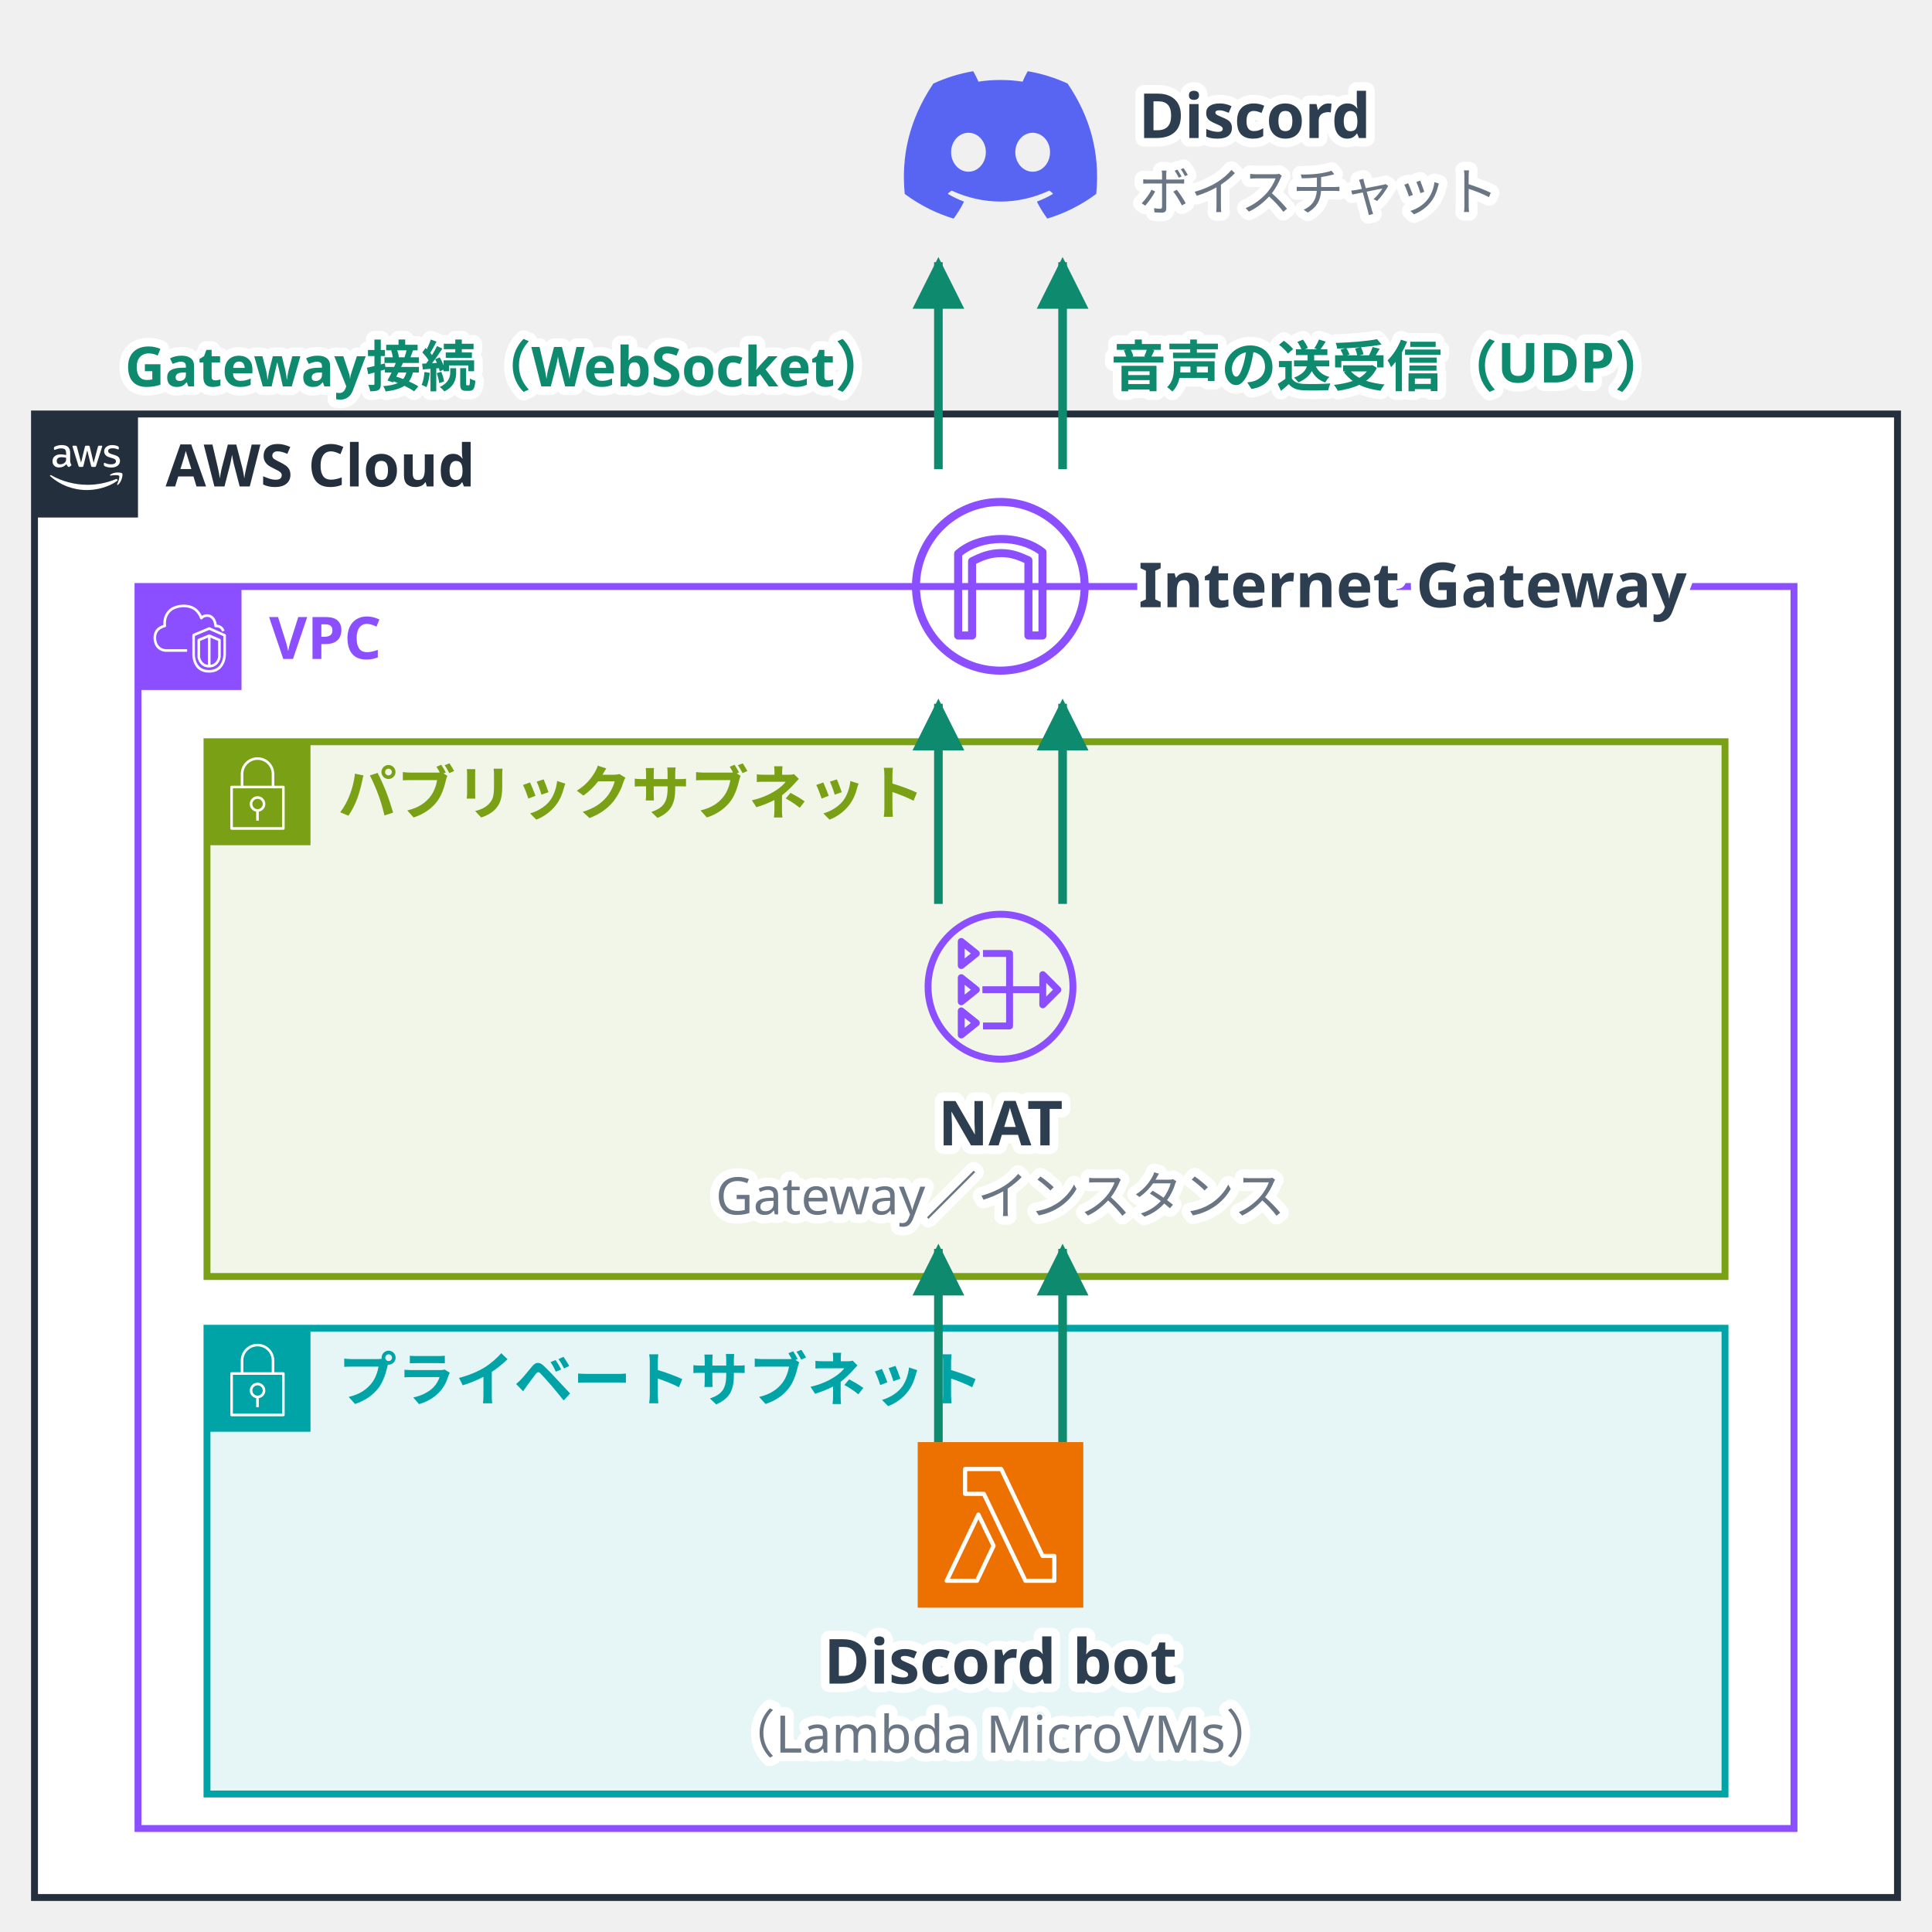
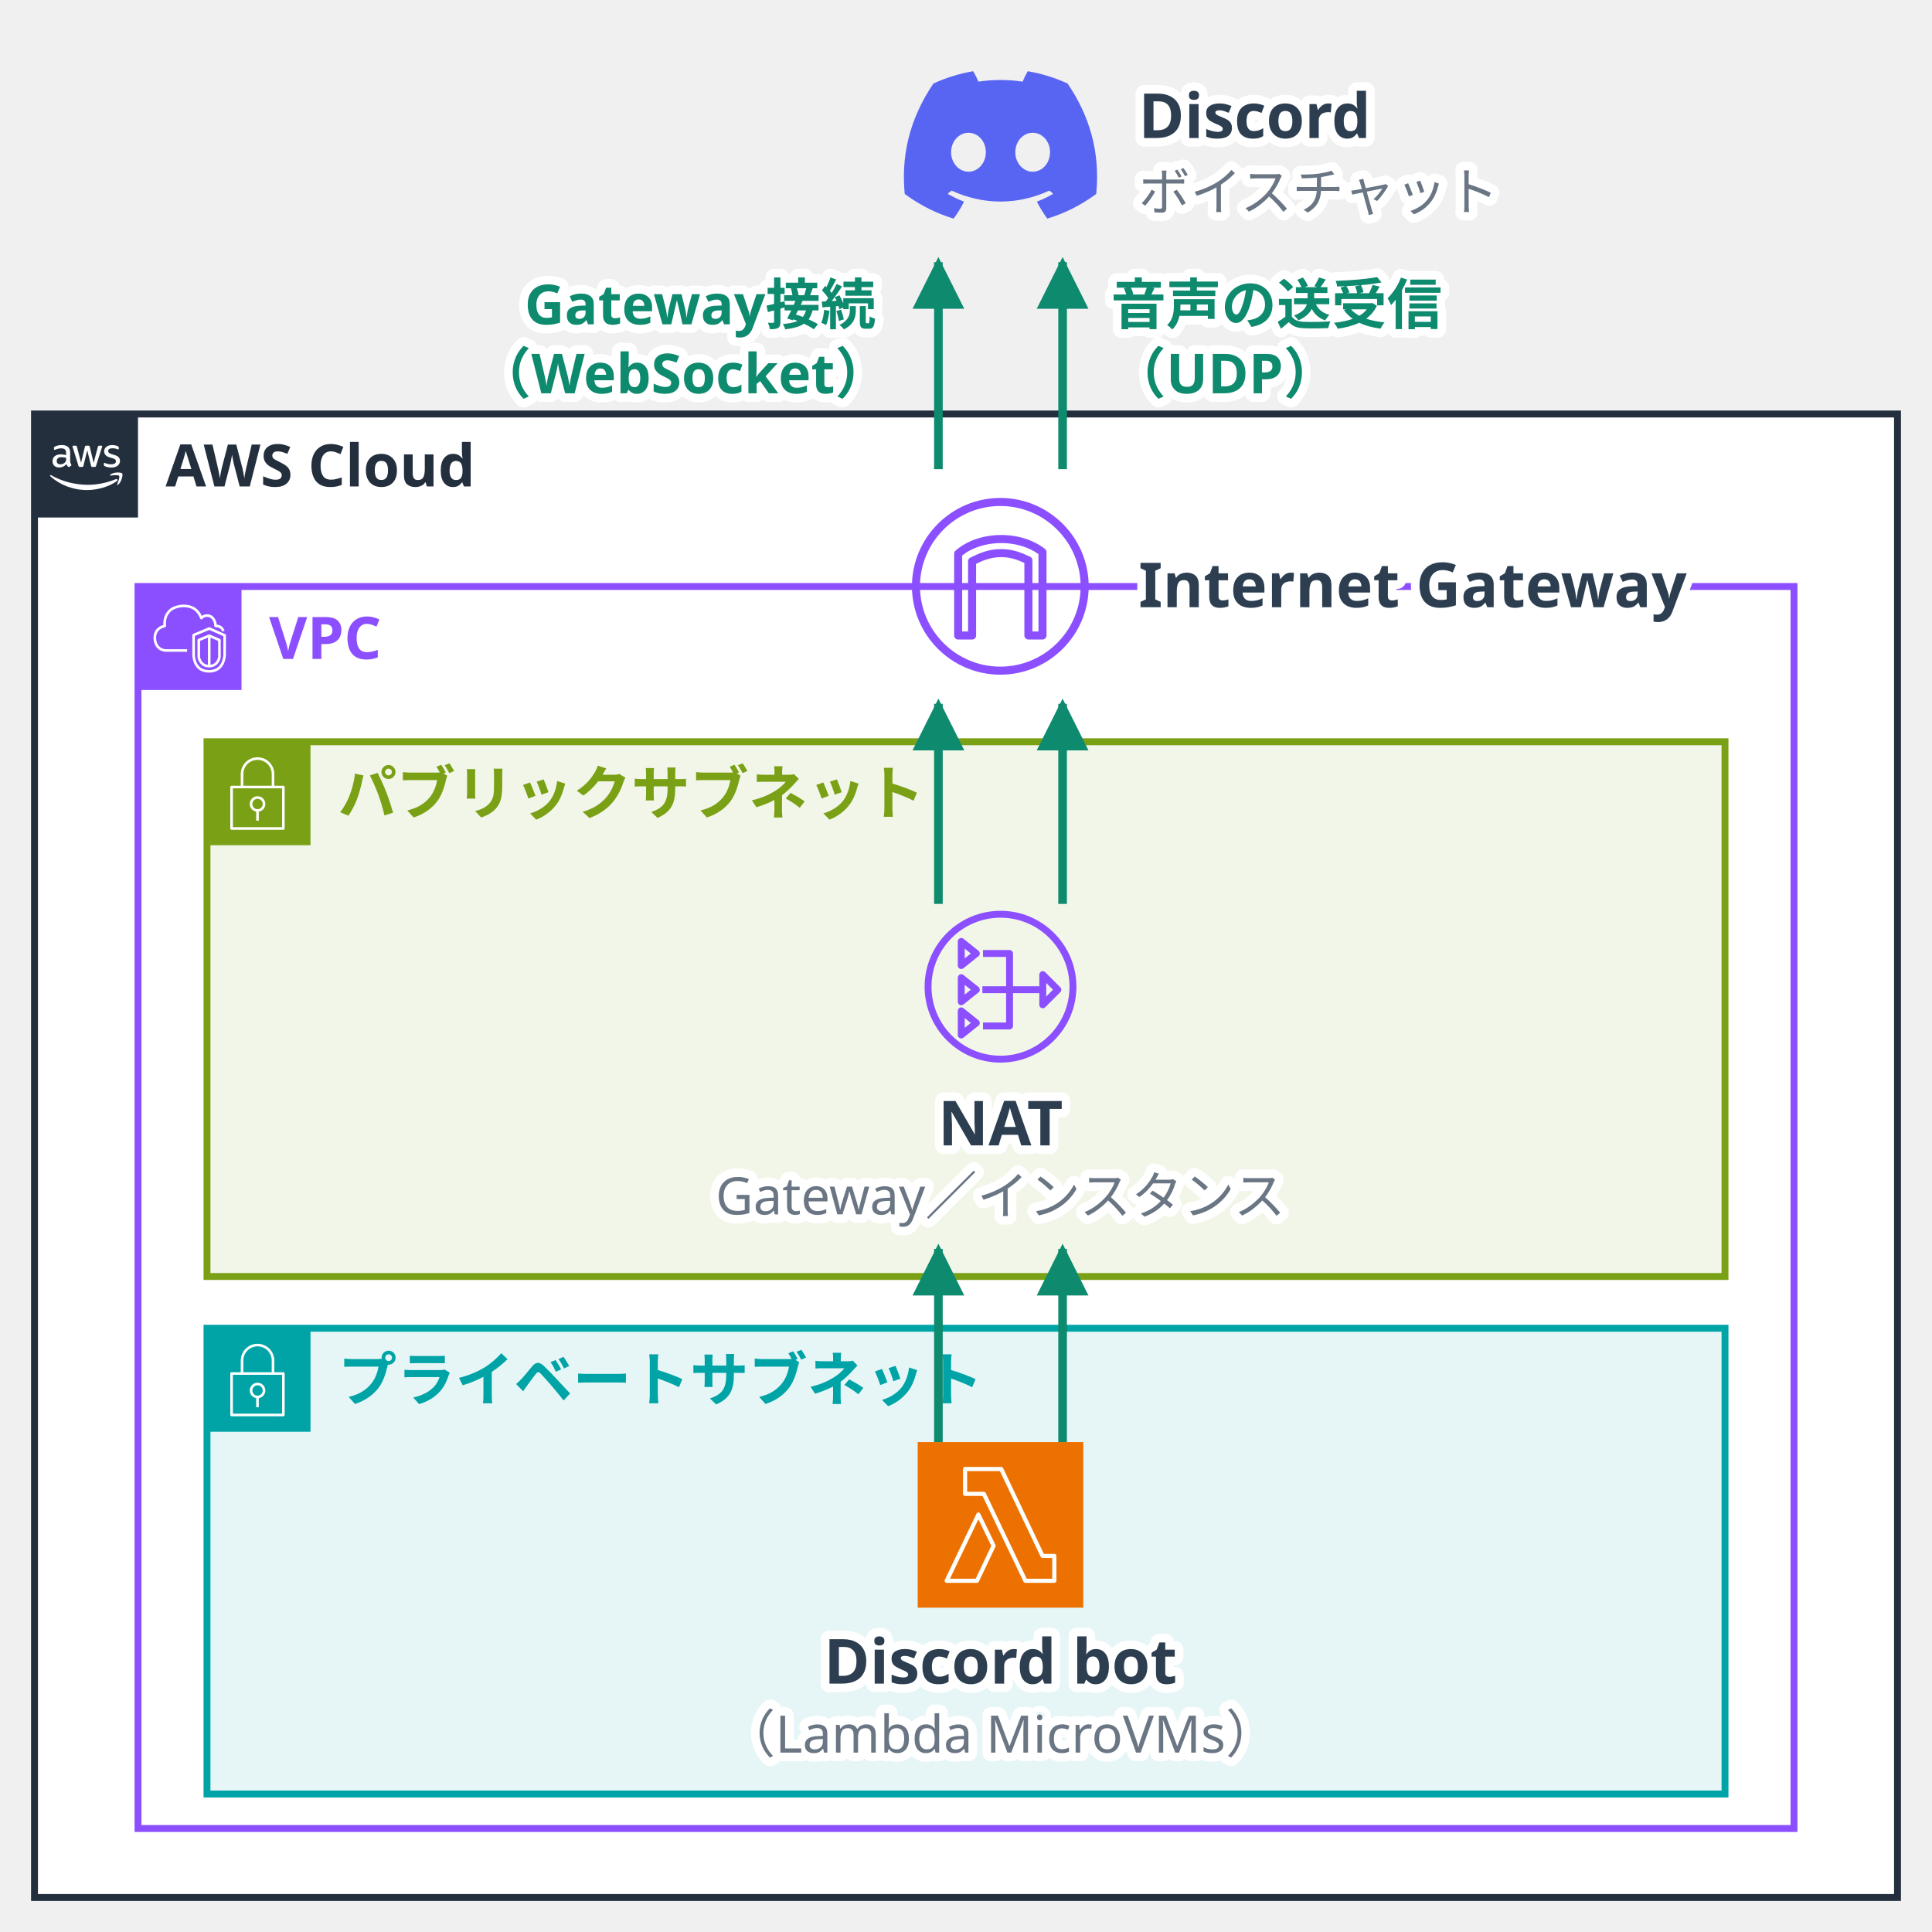
<svg xmlns="http://www.w3.org/2000/svg" viewBox="0 0 560 560" width="100%" font-family="'Noto Sans JP', 'Hiragino Sans', sans-serif">
  <defs>
    <marker id="m2c3e50" viewBox="0 0 10 10" refX="9" refY="5" markerWidth="6" markerHeight="6" orient="auto">
      <path d="M0,0 L10,5 L0,10 z" fill="#2c3e50" />
    </marker>
    <marker id="mDD344C" viewBox="0 0 10 10" refX="9" refY="5" markerWidth="6" markerHeight="6" orient="auto">
      <path d="M0,0 L10,5 L0,10 z" fill="#DD344C" />
    </marker>
    <marker id="m0E8A6E" viewBox="0 0 10 10" refX="9" refY="5" markerWidth="6" markerHeight="6" orient="auto">
      <path d="M0,0 L10,5 L0,10 z" fill="#0E8A6E" />
    </marker>
    <marker id="maab2bd" viewBox="0 0 10 10" refX="9" refY="5" markerWidth="6" markerHeight="6" orient="auto">
      <path d="M0,0 L10,5 L0,10 z" fill="#aab2bd" />
    </marker>
  </defs>
  <svg x="262" y="14" width="56" height="56" viewBox="0 0 24 24">
    <path d="M20.317 4.37a19.791 19.791 0 00-4.885-1.515.074.074 0 00-.079.037c-.211.375-.445.865-.608 1.25-1.845-.276-3.68-.276-5.487 0-.164-.393-.406-.874-.618-1.25a.077.077 0 00-.079-.037 19.736 19.736 0 00-4.885 1.515.07.07 0 00-.032.028C.533 9.046-.319 13.58.099 18.058a.082.082 0 00.031.056c2.053 1.508 4.041 2.423 5.993 3.029a.078.078 0 00.084-.028c.462-.63.873-1.295 1.226-1.994a.076.076 0 00-.042-.106c-.653-.248-1.274-.549-1.872-.892a.077.077 0 01-.008-.128c.126-.094.252-.192.372-.291a.074.074 0 01.078-.011c3.928 1.793 8.18 1.793 12.061 0a.074.074 0 01.079.009c.12.099.246.198.373.292a.077.077 0 01-.007.128 12.299 12.299 0 01-1.873.891.077.077 0 00-.041.107c.36.698.772 1.363 1.225 1.993a.076.076 0 00.084.029c1.961-.607 3.95-1.522 6.002-3.029a.077.077 0 00.031-.055c.5-5.177-.838-9.674-3.549-13.66a.061.061 0 00-.031-.029zM8.02 15.331c-1.183 0-2.157-1.086-2.157-2.419 0-1.333.956-2.419 2.157-2.419 1.211 0 2.176 1.095 2.157 2.419 0 1.333-.956 2.419-2.157 2.419zm7.975 0c-1.183 0-2.157-1.086-2.157-2.419 0-1.333.955-2.419 2.157-2.419 1.211 0 2.176 1.095 2.157 2.419 0 1.333-.946 2.419-2.157 2.419Z" fill="#5865F2" />
  </svg>
  <text x="330" y="40" font-size="18" font-weight="700" fill="#2c3e50" stroke="#ffffff" stroke-width="5" stroke-linejoin="round" paint-order="stroke">Discord</text>
  <text x="330" y="61" font-size="15" fill="#6b7684" stroke="#ffffff" stroke-width="5" stroke-linejoin="round" paint-order="stroke">ボイスチャット</text>
  <rect x="10" y="120" width="540" height="430" fill="#ffffff" stroke="#242F3E" stroke-width="2" />
  <svg x="10" y="120" width="30" height="30" viewBox="0 0 40 40">
    <g id="i22-Icon-Architecture-Group/32/AWS-Cloud-logo_32" stroke="none" stroke-width="1" fill="none" fill-rule="evenodd">
      <rect id="i22-Rectangle" fill="#242F3E" x="0" y="0" width="40" height="40" />
      <path d="M32.698,23.901 C33.059,24.37 32.298,26.3 31.957,27.164 C31.853,27.426 32.075,27.529 32.307,27.332 C33.82,26.048 34.212,23.357 33.901,22.969 C33.594,22.583 30.95,22.252 29.338,23.401 C29.089,23.578 29.132,23.822 29.407,23.79 C30.315,23.678 32.338,23.433 32.698,23.901 L32.698,23.901 Z M31.856,25.91 C32.374,25.532 31.93,24.969 31.402,25.19 C27.889,26.654 24.075,27.363 20.602,27.363 C15.459,27.363 10.475,25.974 6.446,23.668 C6.094,23.466 5.833,23.823 6.127,24.082 C9.86,27.398 14.796,29.391 20.274,29.391 C24.184,29.391 28.725,28.183 31.856,25.91 L31.856,25.91 Z M29.712,20.695 C29.214,20.695 28.727,20.642 28.253,20.534 C27.777,20.425 27.413,20.302 27.16,20.161 C27.005,20.077 26.908,19.989 26.869,19.903 C26.831,19.815 26.811,19.729 26.811,19.643 L26.811,19.174 C26.811,18.98 26.884,18.881 27.027,18.881 C27.082,18.881 27.14,18.894 27.2,18.914 C27.261,18.937 27.341,18.969 27.441,19.012 C27.761,19.153 28.108,19.26 28.485,19.336 C28.861,19.411 29.236,19.449 29.611,19.449 C30.208,19.449 30.669,19.347 30.995,19.141 C31.322,18.937 31.484,18.646 31.484,18.268 C31.484,18.008 31.399,17.793 31.227,17.619 C31.056,17.445 30.738,17.286 30.275,17.134 L28.9,16.713 C28.203,16.497 27.698,16.184 27.383,15.775 C27.068,15.363 26.911,14.916 26.911,14.428 C26.911,14.041 26.996,13.699 27.169,13.401 C27.339,13.104 27.564,12.851 27.845,12.64 C28.13,12.43 28.459,12.272 28.834,12.162 C29.208,12.055 29.606,12 30.026,12 C30.236,12 30.449,12.014 30.666,12.041 C30.881,12.067 31.085,12.103 31.278,12.146 C31.471,12.191 31.651,12.239 31.816,12.292 C31.982,12.347 32.114,12.401 32.215,12.454 C32.346,12.529 32.439,12.605 32.496,12.681 C32.551,12.756 32.579,12.858 32.579,12.989 L32.579,13.425 C32.579,13.62 32.507,13.716 32.362,13.716 C32.285,13.716 32.165,13.68 31.998,13.604 C31.458,13.365 30.848,13.248 30.177,13.248 C29.635,13.248 29.214,13.334 28.916,13.506 C28.617,13.68 28.468,13.955 28.468,14.333 C28.468,14.591 28.562,14.81 28.751,14.988 C28.939,15.166 29.286,15.336 29.795,15.499 L31.137,15.921 C31.822,16.135 32.311,16.433 32.603,16.809 C32.897,17.188 33.044,17.619 33.044,18.104 C33.044,18.505 32.961,18.864 32.794,19.182 C32.628,19.501 32.399,19.772 32.105,19.999 C31.813,20.226 31.463,20.398 31.054,20.517 C30.644,20.637 30.197,20.695 29.712,20.695 L29.712,20.695 Z M17.547,20.451 C17.381,20.451 17.26,20.424 17.182,20.364 C17.104,20.303 17.038,20.183 16.983,19.999 L14.761,12.842 C14.708,12.658 14.679,12.535 14.679,12.471 C14.679,12.32 14.757,12.244 14.912,12.244 L15.839,12.244 C16.016,12.244 16.14,12.274 16.213,12.334 C16.284,12.392 16.347,12.512 16.402,12.698 L17.993,18.818 L19.47,12.698 C19.514,12.512 19.574,12.392 19.651,12.334 C19.728,12.274 19.855,12.244 20.031,12.244 L20.796,12.244 C20.971,12.244 21.098,12.274 21.176,12.334 C21.253,12.392 21.314,12.512 21.358,12.698 L22.851,18.899 L24.491,12.698 C24.546,12.512 24.609,12.392 24.681,12.334 C24.754,12.274 24.877,12.244 25.054,12.244 L25.932,12.244 C26.088,12.244 26.165,12.32 26.165,12.471 C26.165,12.512 26.158,12.562 26.149,12.615 C26.136,12.671 26.116,12.746 26.081,12.842 L23.795,19.999 C23.74,20.183 23.673,20.303 23.595,20.364 C23.518,20.424 23.396,20.451 23.231,20.451 L22.418,20.451 C22.242,20.451 22.115,20.421 22.038,20.357 C21.961,20.292 21.9,20.166 21.856,19.984 L20.38,14.024 L18.923,19.984 C18.879,20.166 18.817,20.292 18.74,20.357 C18.662,20.421 18.536,20.451 18.359,20.451 L17.547,20.451 Z M9.939,19.449 C10.25,19.449 10.575,19.392 10.918,19.279 C11.26,19.165 11.558,18.969 11.812,18.687 C11.968,18.515 12.074,18.318 12.136,18.096 C12.196,17.876 12.225,17.609 12.225,17.295 L12.225,16.907 C11.951,16.842 11.661,16.791 11.356,16.753 C11.052,16.716 10.757,16.696 10.469,16.696 C9.84,16.696 9.369,16.82 9.061,17.069 C8.752,17.317 8.596,17.672 8.596,18.139 C8.596,18.57 8.713,18.895 8.945,19.117 C9.177,19.339 9.509,19.449 9.939,19.449 L9.939,19.449 Z M13.785,18.041 C13.785,18.386 13.82,18.66 13.892,18.866 C13.965,19.072 14.067,19.294 14.199,19.53 C14.243,19.606 14.265,19.676 14.265,19.739 C14.265,19.838 14.204,19.93 14.083,20.015 L13.486,20.405 C13.398,20.458 13.315,20.486 13.238,20.486 C13.137,20.486 13.044,20.443 12.956,20.357 C12.822,20.226 12.71,20.084 12.617,19.927 C12.521,19.771 12.425,19.588 12.326,19.383 C11.585,20.236 10.658,20.663 9.542,20.663 C8.746,20.663 8.116,20.443 7.651,19.999 C7.188,19.557 6.956,18.963 6.956,18.219 C6.956,17.432 7.243,16.796 7.819,16.316 C8.392,15.836 9.167,15.595 10.138,15.595 C10.459,15.595 10.793,15.62 11.141,15.668 C11.488,15.716 11.851,15.785 12.225,15.871 L12.225,15.192 C12.225,14.49 12.078,13.996 11.779,13.709 C11.481,13.423 10.968,13.281 10.239,13.281 C9.906,13.281 9.566,13.32 9.218,13.401 C8.871,13.482 8.53,13.587 8.199,13.716 C8.044,13.781 7.933,13.822 7.868,13.838 C7.802,13.854 7.752,13.862 7.719,13.862 C7.587,13.862 7.519,13.766 7.519,13.57 L7.519,13.118 C7.519,12.966 7.543,12.858 7.587,12.795 C7.631,12.729 7.719,12.664 7.852,12.6 C8.183,12.437 8.581,12.297 9.044,12.179 C9.509,12.06 10,12 10.52,12 C11.646,12 12.472,12.253 12.997,12.753 C13.521,13.255 13.785,14.013 13.785,15.028 L13.785,18.041 Z" id="i22-Fill-1" fill="#FFFFFF" />
    </g>
  </svg>
  <text x="48" y="141" font-size="17" font-weight="700" fill="#242F3E">AWS Cloud</text>
  <rect x="40" y="170" width="480" height="360" fill="#ffffff" stroke="#8C4FFF" stroke-width="2" />
  <svg x="40" y="170" width="30" height="30" viewBox="0 0 40 40">
    <g id="i23-Icon-Architecture-Group/32/Virtual-private-cloud-VPC_32" stroke="none" stroke-width="1" fill="none" fill-rule="evenodd">
      <rect id="i23-Rectangle" fill="#8C4FFF" x="0" y="0" width="40" height="40" />
      <path d="M30.971,21.029 L28.027,19.766 L28.027,30.255 C30.572,29.903 30.959,27.287 30.975,27.168 L30.971,21.029 Z M27.027,30.269 L27.027,19.759 L23.992,21.032 L23.992,27.233 C24.005,27.287 24.437,30 27.027,30.269 L27.027,30.269 Z M27.333,18.547 C27.457,18.494 27.599,18.495 27.724,18.548 L31.668,20.24 C31.852,20.319 31.971,20.499 31.971,20.699 L31.971,27.233 C31.788,28.68 30.614,31.296 27.444,31.296 C24.369,31.296 23.19,28.684 22.996,27.302 L22.992,20.699 C22.992,20.498 23.113,20.316 23.298,20.238 L27.333,18.547 Z M32.983,19.184 L27.522,16.778 L21.992,19.105 L21.992,26.233 C21.991,26.275 21.938,29.101 23.649,30.856 C24.566,31.797 25.843,32.275 27.444,32.275 C29.046,32.275 30.331,31.796 31.263,30.853 C32.998,29.095 32.983,26.268 32.983,26.24 L32.983,19.184 Z M31.98,31.55 C30.853,32.694 29.326,33.275 27.444,33.275 C25.56,33.275 24.04,32.694 22.927,31.548 C20.922,29.485 20.988,26.351 20.992,26.219 L20.992,18.773 C20.992,18.572 21.112,18.39 21.297,18.312 L27.332,15.772 C27.459,15.72 27.603,15.719 27.728,15.776 L33.684,18.401 C33.866,18.481 33.983,18.66 33.983,18.858 L33.983,26.233 C33.985,26.358 34.01,29.488 31.98,31.55 L31.98,31.55 Z M10.992,24.236 L18.992,24.236 L18.992,25.236 L10.992,25.236 C8.181,25.236 6.181,23.22 6.013,20.22 C6.001,20.109 6,19.975 6,19.841 C6,17.332 7.318,15.618 9.817,14.862 C9.798,14.635 9.785,14.396 9.785,14.215 C9.785,11.299 11.362,8.77 13.802,7.77 C17.1,6.422 20.844,6.876 22.908,8.874 C23.653,9.598 24.232,10.416 24.668,11.359 C25.277,10.909 26.068,10.698 27.017,10.745 C28.797,10.835 30.166,12.458 30.45,14.752 C31.948,14.876 32.935,15.635 33.46,17.06 L32.523,17.406 C32.095,16.249 31.315,15.733 29.992,15.733 C29.727,15.733 29.508,15.527 29.492,15.263 C29.354,12.925 28.086,11.8 26.966,11.744 C26.021,11.691 25.321,11.963 24.887,12.535 C24.776,12.68 24.602,12.752 24.414,12.728 C24.234,12.7 24.082,12.577 24.019,12.405 C23.615,11.302 23.024,10.382 22.212,9.591 C20.424,7.861 17.122,7.492 14.181,8.696 C12.118,9.541 10.785,11.707 10.785,14.215 C10.785,14.488 10.82,14.911 10.851,15.174 C10.881,15.425 10.72,15.658 10.475,15.718 C8.169,16.29 7,17.677 7,19.841 C7,19.942 6.999,20.042 7.009,20.143 C7.15,22.638 8.712,24.236 10.992,24.236 L10.992,24.236 Z" id="i23-Fill-1" fill="#FFFFFF" />
    </g>
  </svg>
  <text x="78" y="191" font-size="17" font-weight="700" fill="#8C4FFF">VPC</text>
  <rect x="60" y="215" width="440" height="155" fill="#F2F6E8" stroke="#7AA116" stroke-width="2" />
  <svg x="60" y="215" width="30" height="30" viewBox="0 0 40 40">
    <g id="i24-Icon-Architecture-Group/32/Public-subnet_32" stroke="none" stroke-width="1" fill="none" fill-rule="evenodd">
      <rect id="i24-Rectangle" fill="#7AA116" x="0" y="0" width="40" height="40" />
      <path d="M19.536,22.049 C20.642,22.049 21.542,22.948 21.542,24.054 C21.542,25.16 20.642,26.06 19.536,26.06 C18.43,26.06 17.53,25.16 17.53,24.054 C17.53,22.948 18.43,22.049 19.536,22.049 L19.536,22.049 Z M19.012,27.007 L19.012,30.501 L20.012,30.501 L20.012,27.012 C21.442,26.782 22.542,25.549 22.542,24.054 C22.542,22.397 21.193,21.049 19.536,21.049 C17.879,21.049 16.53,22.397 16.53,24.054 C16.53,25.532 17.604,26.757 19.012,27.007 L19.012,27.007 Z M10,33.014 L29.012,33.014 L29.012,18 L10,18 L10,33.014 Z M14.046,12.484 C14.046,9.46 16.506,7 19.529,7 C22.553,7 25.012,9.46 25.012,12.484 L25.012,17 L14.046,17 L14.046,12.484 Z M29.512,17 L26.012,17 L26.012,12.484 C26.012,8.908 23.103,6 19.529,6 C15.954,6 13.046,8.908 13.046,12.484 L13.046,17 L9.5,17 C9.223,17 9,17.224 9,17.5 L9,33.514 C9,33.79 9.223,34.014 9.5,34.014 L29.512,34.014 C29.788,34.014 30.012,33.79 30.012,33.514 L30.012,17.5 C30.012,17.224 29.788,17 29.512,17 L29.512,17 Z" id="i24-Fill-1" fill="#FFFFFF" />
    </g>
  </svg>
  <text x="98" y="236" font-size="17" font-weight="700" fill="#7AA116">パブリックサブネット</text>
  <rect x="60" y="385" width="440" height="135" fill="#E6F6F7" stroke="#00A4A6" stroke-width="2" />
  <svg x="60" y="385" width="30" height="30" viewBox="0 0 40 40">
    <g id="i25-Icon-Architecture-Group/32/Private-subnet_32" stroke="none" stroke-width="1" fill="none" fill-rule="evenodd">
      <rect id="i25-Rectangle" fill="#00A4A6" x="0" y="0" width="40" height="40" />
      <path d="M19.536,22.049 C20.642,22.049 21.542,22.948 21.542,24.054 C21.542,25.16 20.642,26.06 19.536,26.06 C18.43,26.06 17.53,25.16 17.53,24.054 C17.53,22.948 18.43,22.049 19.536,22.049 L19.536,22.049 Z M19.012,27.007 L19.012,30.501 L20.012,30.501 L20.012,27.012 C21.442,26.782 22.542,25.549 22.542,24.054 C22.542,22.397 21.193,21.049 19.536,21.049 C17.879,21.049 16.53,22.397 16.53,24.054 C16.53,25.532 17.604,26.757 19.012,27.007 L19.012,27.007 Z M10,33.014 L29.012,33.014 L29.012,18 L10,18 L10,33.014 Z M14.046,12.484 C14.046,9.46 16.506,7 19.529,7 C22.553,7 25.012,9.46 25.012,12.484 L25.012,17 L14.046,17 L14.046,12.484 Z M29.512,17 L26.012,17 L26.012,12.484 C26.012,8.908 23.103,6 19.529,6 C15.954,6 13.046,8.908 13.046,12.484 L13.046,17 L9.5,17 C9.223,17 9,17.224 9,17.5 L9,33.514 C9,33.79 9.223,34.014 9.5,34.014 L29.512,34.014 C29.788,34.014 30.012,33.79 30.012,33.514 L30.012,17.5 C30.012,17.224 29.788,17 29.512,17 L29.512,17 Z" id="i25-Fill-1" fill="#FFFFFF" />
    </g>
  </svg>
  <text x="98" y="406" font-size="17" font-weight="700" fill="#00A4A6">プライベートサブネット</text>
  <svg x="266.0" y="262" width="48" height="48" viewBox="0 0 48 48">
    <g id="i26-Icon-Resource/Networking-and-Content-Delivery/Res_Amazon-VPC_NAT-Gateway_48" stroke="none" stroke-width="1" fill="none" fill-rule="evenodd">
      <path d="M13.626,35.921 L13.626,33.083 L15.399,34.502 L13.626,35.921 Z M13.251,30.221 C12.95,29.98 12.537,29.933 12.191,30.101 C11.847,30.268 11.626,30.617 11.626,31.002 L11.626,38.002 C11.626,38.387 11.847,38.736 12.191,38.903 C12.331,38.97 12.479,39.002 12.626,39.002 C12.848,39.002 13.069,38.928 13.251,38.783 L17.625,35.283 C17.863,35.093 18,34.806 18,34.502 C18,34.198 17.863,33.911 17.625,33.721 L13.251,30.221 Z M37.252,26.837 L37.252,22.915 L39.212,24.876 L37.252,26.837 Z M41.334,24.169 L36.959,19.794 C36.672,19.508 36.245,19.422 35.868,19.577 C35.495,19.732 35.252,20.097 35.252,20.501 L35.252,23.876 L27.625,23.876 L27.625,14.376 C27.625,13.823 27.178,13.376 26.625,13.376 L18.931,13.376 L18.931,15.376 L25.625,15.376 L25.625,23.876 L18.75,23.876 L18.75,25.876 L25.625,25.876 L25.625,34.377 L18.931,34.377 L18.931,36.377 L26.625,36.377 C27.178,36.377 27.625,35.93 27.625,35.377 L27.625,25.876 L35.252,25.876 L35.252,29.252 C35.252,29.656 35.495,30.022 35.868,30.176 C35.992,30.228 36.123,30.252 36.252,30.252 C36.511,30.252 36.767,30.15 36.959,29.959 L41.334,25.583 C41.724,25.192 41.724,24.56 41.334,24.169 L41.334,24.169 Z M13.626,26.296 L13.626,23.457 L15.399,24.876 L13.626,26.296 Z M13.251,20.595 C12.95,20.354 12.537,20.308 12.191,20.475 C11.847,20.642 11.626,20.991 11.626,21.376 L11.626,28.377 C11.626,28.762 11.847,29.111 12.191,29.278 C12.331,29.345 12.479,29.377 12.626,29.377 C12.848,29.377 13.069,29.303 13.251,29.158 L17.625,25.657 C17.863,25.467 18,25.18 18,24.876 C18,24.572 17.863,24.285 17.625,24.095 L13.251,20.595 Z M13.626,15.795 L13.626,12.957 L15.399,14.376 L13.626,15.795 Z M13.251,10.095 C12.95,9.854 12.537,9.807 12.191,9.975 C11.847,10.142 11.626,10.491 11.626,10.876 L11.626,17.876 C11.626,18.261 11.847,18.61 12.191,18.777 C12.331,18.844 12.479,18.876 12.626,18.876 C12.848,18.876 13.069,18.802 13.251,18.657 L17.625,15.157 C17.863,14.967 18,14.68 18,14.376 C18,14.072 17.863,13.785 17.625,13.595 L13.251,10.095 Z M24,44.003 C12.973,44.003 3.999,35.03 3.999,24.001 C3.999,12.973 12.973,4 24,4 C35.029,4 44.002,12.973 44.002,24.001 C44.002,35.03 35.029,44.003 24,44.003 L24,44.003 Z M24,2 C11.868,2 2,11.869 2,24.001 C2,36.133 11.868,46.003 24,46.003 C36.133,46.003 46.002,36.133 46.002,24.001 C46.002,11.869 36.133,2 24,2 L24,2 Z" id="i26-AWS-Amazon-VPC_NAT-gateway_Resource-Icon_light-bg" fill="#8C4FFF" />
    </g>
  </svg>
  <text x="290" y="332" text-anchor="middle" font-size="18" font-weight="700" fill="#2c3e50" stroke="#ffffff" stroke-width="5" stroke-linejoin="round" paint-order="stroke">NAT</text>
  <text x="290" y="352" text-anchor="middle" font-size="15" fill="#6b7684" stroke="#ffffff" stroke-width="5" stroke-linejoin="round" paint-order="stroke">Gateway／インスタンス</text>
  <svg x="266.0" y="418" width="48" height="48" viewBox="0 0 80 80">
    <g id="i27-Icon-Architecture/64/Arch_AWS-Lambda_64" stroke="none" stroke-width="1" fill="none" fill-rule="evenodd">
      <g id="i27-Icon-Architecture-BG/64/Compute" fill="#ED7100">
        <rect id="i27-Rectangle" x="0" y="0" width="80" height="80" />
      </g>
      <path d="M28.008,66 L15.591,66 L29.324,37.296 L35.546,50.106 L28.008,66 Z M30.22,34.553 C30.051,34.208 29.7,33.989 29.318,33.989 L29.315,33.989 C28.929,33.99 28.578,34.211 28.412,34.558 L13.098,66.569 C12.95,66.879 12.971,67.243 13.155,67.534 C13.337,67.824 13.658,68 14.002,68 L28.642,68 C29.03,68 29.382,67.777 29.548,67.428 L37.564,50.528 C37.693,50.254 37.692,49.937 37.559,49.665 L30.22,34.553 Z M64.995,66 L52.659,66 L32.867,24.57 C32.701,24.222 32.349,24 31.962,24 L23.89,24 L23.899,14 L39.72,14 L59.42,55.429 C59.586,55.777 59.939,56 60.326,56 L64.995,56 L64.995,66 Z M65.998,54 L60.96,54 L41.259,12.571 C41.094,12.223 40.741,12 40.353,12 L22.898,12 C22.345,12 21.896,12.447 21.895,12.999 L21.884,24.999 C21.884,25.265 21.989,25.519 22.178,25.707 C22.365,25.895 22.62,26 22.887,26 L31.329,26 L51.122,67.43 C51.289,67.778 51.639,68 52.026,68 L65.998,68 C66.552,68 67,67.552 67,67 L67,55 C67,54.448 66.552,54 65.998,54 L65.998,54 Z" id="i27-AWS-Lambda_Icon_64_Squid" fill="#FFFFFF" />
    </g>
  </svg>
  <text x="290" y="488" text-anchor="middle" font-size="18" font-weight="700" fill="#2c3e50" stroke="#ffffff" stroke-width="5" stroke-linejoin="round" paint-order="stroke">Discord bot</text>
  <text x="290" y="508" text-anchor="middle" font-size="15" fill="#6b7684" stroke="#ffffff" stroke-width="5" stroke-linejoin="round" paint-order="stroke">（Lambda MicroVMs）</text>
  <svg x="262" y="142" width="56" height="56" viewBox="0 0 48 48">
    <g id="i28-Icon-Resource/Networking-and-Content-Delivery/Res_Amazon-VPC_Internet-Gateway_48" stroke="none" stroke-width="1" fill="none" fill-rule="evenodd">
      <path d="M33.431,35.178 L31.933,35.178 L31.933,17.502 C31.933,17.109 31.702,16.752 31.344,16.591 L31.252,16.549 C29.243,15.642 27.164,14.703 24.176,14.703 C21.053,14.703 18.761,15.712 16.495,16.837 C16.155,17.006 15.94,17.353 15.94,17.733 L15.94,35.178 L14.477,35.178 L14.477,16.312 C16.911,14.333 20.42,13.205 24.186,13.205 C27.687,13.205 31.025,14.202 33.431,15.953 L33.431,35.178 Z M24.186,11.205 C19.761,11.205 15.617,12.624 12.815,15.1 C12.6,15.289 12.477,15.562 12.477,15.849 L12.477,36.178 C12.477,36.731 12.924,37.178 13.477,37.178 L16.94,37.178 C17.493,37.178 17.94,36.731 17.94,36.178 L17.94,18.356 C19.859,17.429 21.719,16.703 24.176,16.703 C26.511,16.703 28.209,17.378 29.933,18.149 L29.933,36.178 C29.933,36.731 30.38,37.178 30.933,37.178 L34.431,37.178 C34.984,37.178 35.431,36.731 35.431,36.178 L35.431,15.458 C35.431,15.154 35.292,14.866 35.053,14.675 C32.279,12.47 28.318,11.205 24.186,11.205 L24.186,11.205 Z M23.954,43.909 C12.952,43.909 3.999,34.957 3.999,23.954 C3.999,12.951 12.952,4 23.954,4 C34.957,4 43.909,12.951 43.909,23.954 C43.909,34.957 34.957,43.909 23.954,43.909 L23.954,43.909 Z M23.954,2 C11.848,2 1.999,11.849 1.999,23.954 C1.999,36.061 11.848,45.909 23.954,45.909 C36.06,45.909 45.909,36.061 45.909,23.954 C45.909,11.849 36.06,2 23.954,2 L23.954,2 Z" id="i28-AWS-Amazon-VPC_Internet-gateway_Resource-Icon_light-bg" fill="#8C4FFF" />
    </g>
  </svg>
  <text x="330" y="176" font-size="18" font-weight="700" fill="#2c3e50" stroke="#ffffff" stroke-width="5" stroke-linejoin="round" paint-order="stroke">Internet Gateway</text>
  <line x1="272" y1="418" x2="272" y2="362" stroke="#0E8A6E" stroke-width="2.5" marker-end="url(#m0E8A6E)" />
  <line x1="272" y1="262" x2="272" y2="204" stroke="#0E8A6E" stroke-width="2.5" marker-end="url(#m0E8A6E)" />
  <line x1="308" y1="418" x2="308" y2="362" stroke="#0E8A6E" stroke-width="2.5" marker-end="url(#m0E8A6E)" />
  <line x1="308" y1="262" x2="308" y2="204" stroke="#0E8A6E" stroke-width="2.5" marker-end="url(#m0E8A6E)" />
  <line x1="272" y1="136" x2="272" y2="76" stroke="#0E8A6E" stroke-width="2.5" marker-end="url(#m0E8A6E)" />
-   <text x="258" y="112.0" text-anchor="end" font-size="16" font-weight="700" fill="#0E8A6E" stroke="#ffffff" stroke-width="5" stroke-linejoin="round" paint-order="stroke">Gateway接続（WebSocket）</text>
+   <text x="258" y="94.0" text-anchor="end" font-size="16" font-weight="700" fill="#0E8A6E" stroke="#ffffff" stroke-width="5" stroke-linejoin="round" paint-order="stroke">
+     <tspan x="258" dy="0">Gateway接続</tspan>
+     <tspan x="258" dy="20">（WebSocket）</tspan>
+   </text>
  <line x1="308" y1="136" x2="308" y2="76" stroke="#0E8A6E" stroke-width="2.5" marker-end="url(#m0E8A6E)" />
-   <text x="322" y="112.0" font-size="16" font-weight="700" fill="#0E8A6E" stroke="#ffffff" stroke-width="5" stroke-linejoin="round" paint-order="stroke">音声の送受信（UDP）</text>
+   <text x="322" y="94.0" text-anchor="start" font-size="16" font-weight="700" fill="#0E8A6E" stroke="#ffffff" stroke-width="5" stroke-linejoin="round" paint-order="stroke">
+     <tspan x="322" dy="0">音声の送受信</tspan>
+     <tspan x="322" dy="20">（UDP）</tspan>
+   </text>
</svg>
